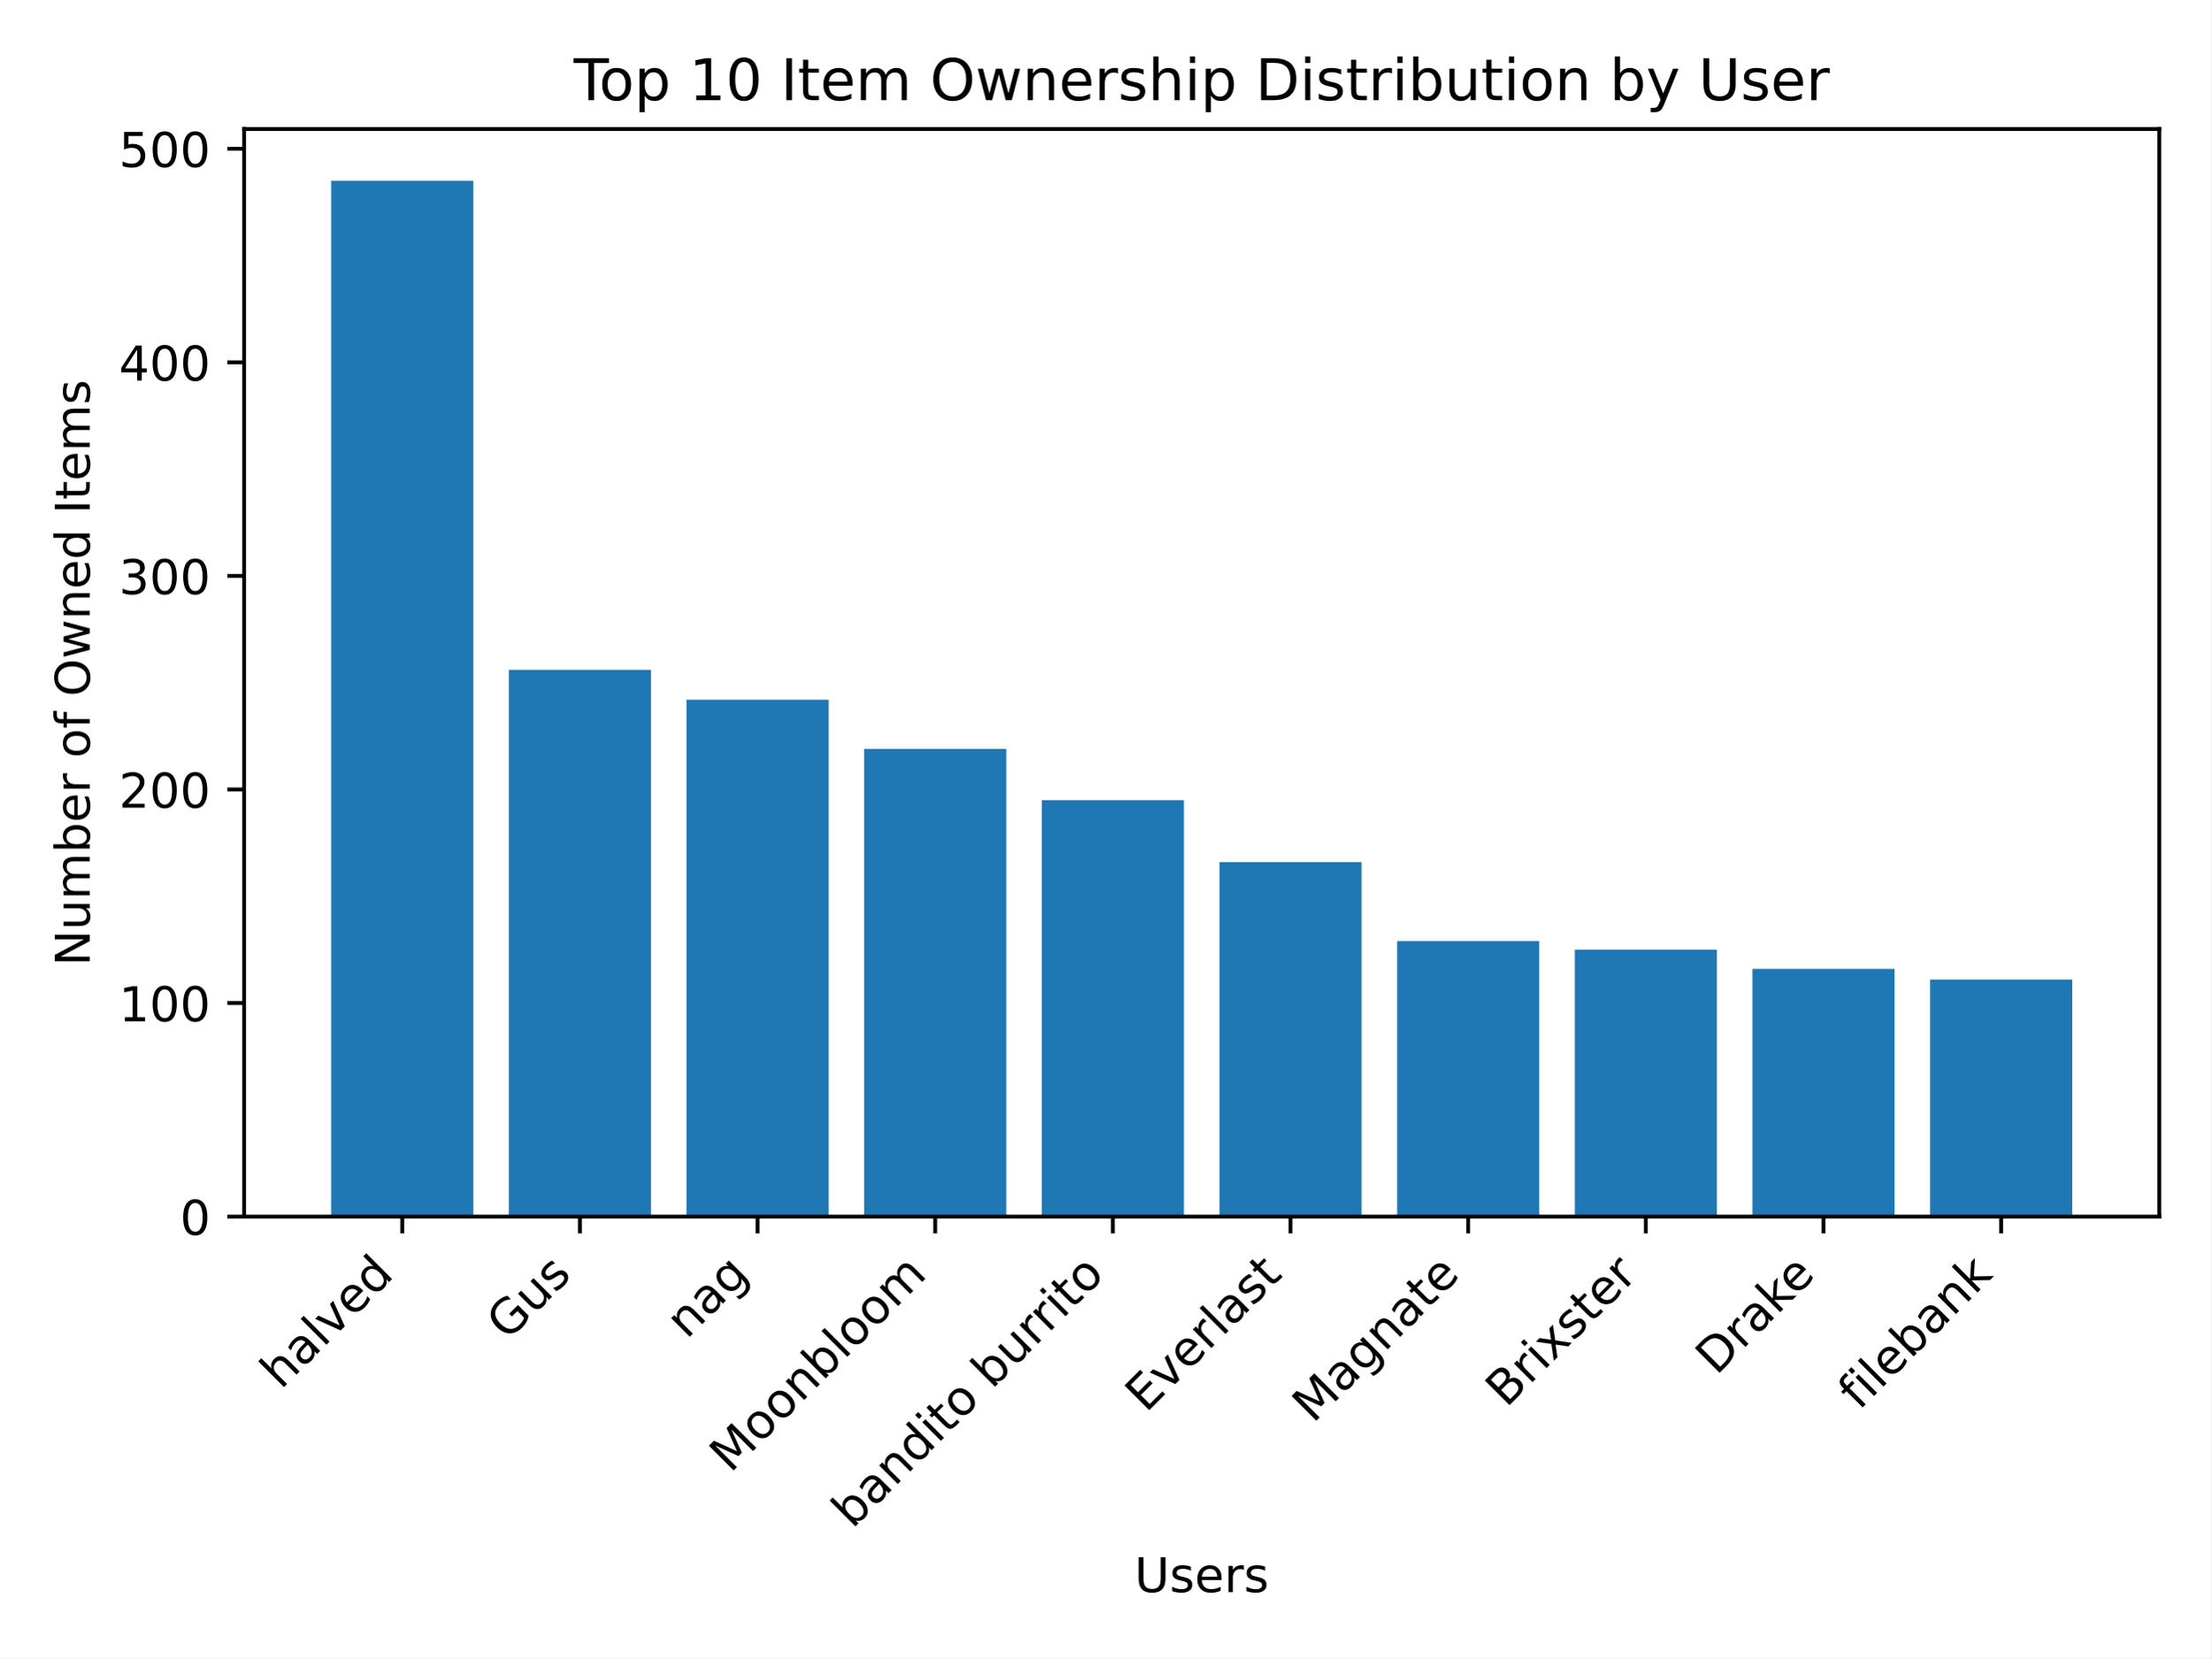
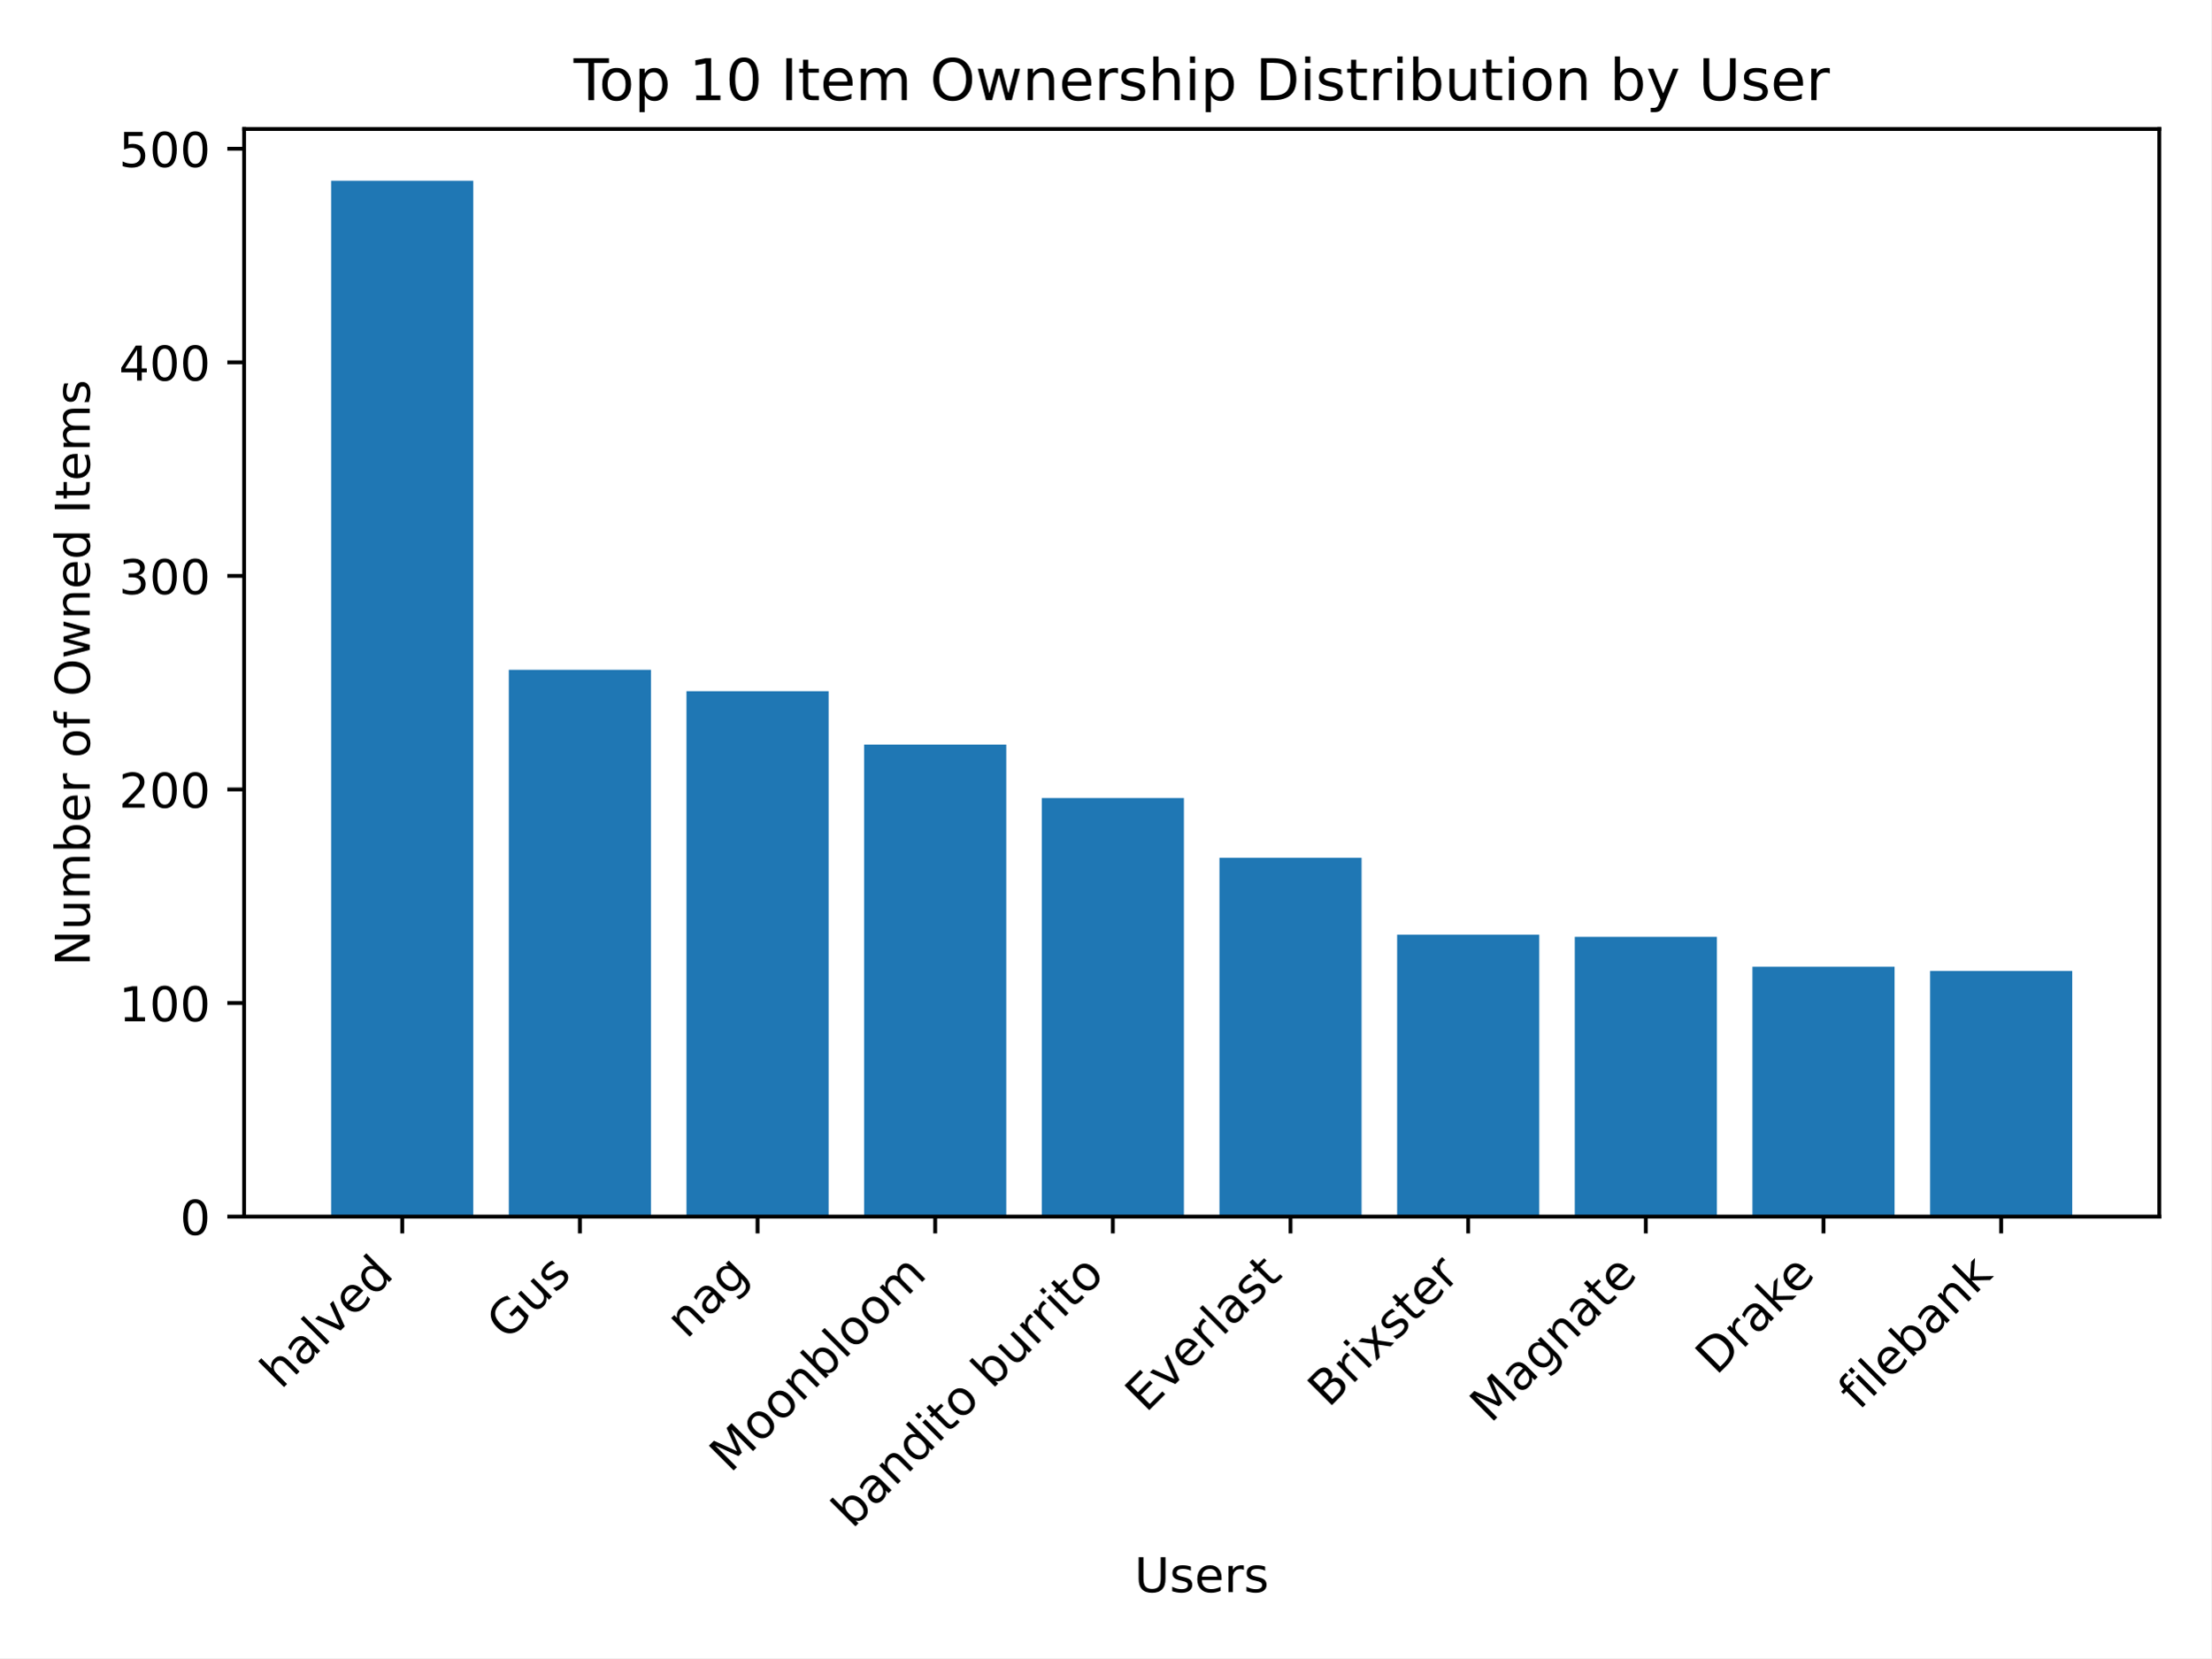
<svg xmlns="http://www.w3.org/2000/svg" xmlns:xlink="http://www.w3.org/1999/xlink" width="460.8pt" height="345.6pt" viewBox="0 0 460.8 345.6" version="1.1">
  <defs>
    <style type="text/css">*{stroke-linejoin: round; stroke-linecap: butt}</style>
  </defs>
  <g id="figure_1">
    <g id="patch_1">
      <path d="M 0 345.6  L 460.8 345.6  L 460.8 0  L 0 0  z " style="fill: #ffffff" />
    </g>
    <g id="axes_1">
      <g id="patch_2">
        <path d="M 50.87 253.581  L 450 253.581  L 450 26.88  L 50.87 26.88  z " style="fill: #ffffff" />
      </g>
      <g id="patch_3">
-         <path d="M 69.012 253.581  L 98.632 253.581  L 98.632 37.675  L 69.012 37.675  z " clip-path="url(#pc8a0c9d42e)" style="fill: #1f77b4" />
+         <path d="M 69.012 253.581  L 98.632 253.581  L 98.632 37.675  L 69.012 37.675  z " clip-path="url(#p085ed5a504)" style="fill: #1f77b4" />
      </g>
      <g id="patch_4">
-         <path d="M 106.037 253.581  L 135.657 253.581  L 135.657 139.618  L 106.037 139.618  z " clip-path="url(#pc8a0c9d42e)" style="fill: #1f77b4" />
+         <path d="M 106.037 253.581  L 135.657 253.581  L 135.657 139.618  L 106.037 139.618  z " clip-path="url(#p085ed5a504)" style="fill: #1f77b4" />
      </g>
      <g id="patch_5">
-         <path d="M 143.062 253.581  L 172.682 253.581  L 172.682 145.85  L 143.062 145.85  z " clip-path="url(#pc8a0c9d42e)" style="fill: #1f77b4" />
+         <path d="M 143.062 253.581  L 172.682 253.581  L 172.682 144.07  L 143.062 144.07  z " clip-path="url(#p085ed5a504)" style="fill: #1f77b4" />
      </g>
      <g id="patch_6">
-         <path d="M 180.087 253.581  L 209.707 253.581  L 209.707 156.089  L 180.087 156.089  z " clip-path="url(#pc8a0c9d42e)" style="fill: #1f77b4" />
+         <path d="M 180.087 253.581  L 209.707 253.581  L 209.707 155.199  L 180.087 155.199  z " clip-path="url(#p085ed5a504)" style="fill: #1f77b4" />
      </g>
      <g id="patch_7">
-         <path d="M 217.112 253.581  L 246.732 253.581  L 246.732 166.773  L 217.112 166.773  z " clip-path="url(#pc8a0c9d42e)" style="fill: #1f77b4" />
+         <path d="M 217.112 253.581  L 246.732 253.581  L 246.732 166.328  L 217.112 166.328  z " clip-path="url(#p085ed5a504)" style="fill: #1f77b4" />
      </g>
      <g id="patch_8">
-         <path d="M 254.138 253.581  L 283.758 253.581  L 283.758 179.683  L 254.138 179.683  z " clip-path="url(#pc8a0c9d42e)" style="fill: #1f77b4" />
+         <path d="M 254.138 253.581  L 283.758 253.581  L 283.758 178.793  L 254.138 178.793  z " clip-path="url(#p085ed5a504)" style="fill: #1f77b4" />
      </g>
      <g id="patch_9">
-         <path d="M 291.163 253.581  L 320.783 253.581  L 320.783 196.154  L 291.163 196.154  z " clip-path="url(#pc8a0c9d42e)" style="fill: #1f77b4" />
+         <path d="M 291.163 253.581  L 320.783 253.581  L 320.783 194.819  L 291.163 194.819  z " clip-path="url(#p085ed5a504)" style="fill: #1f77b4" />
      </g>
      <g id="patch_10">
-         <path d="M 328.188 253.581  L 357.808 253.581  L 357.808 197.935  L 328.188 197.935  z " clip-path="url(#pc8a0c9d42e)" style="fill: #1f77b4" />
+         <path d="M 328.188 253.581  L 357.808 253.581  L 357.808 195.264  L 328.188 195.264  z " clip-path="url(#p085ed5a504)" style="fill: #1f77b4" />
      </g>
      <g id="patch_11">
-         <path d="M 365.213 253.581  L 394.833 253.581  L 394.833 201.941  L 365.213 201.941  z " clip-path="url(#pc8a0c9d42e)" style="fill: #1f77b4" />
+         <path d="M 365.213 253.581  L 394.833 253.581  L 394.833 201.496  L 365.213 201.496  z " clip-path="url(#p085ed5a504)" style="fill: #1f77b4" />
      </g>
      <g id="patch_12">
-         <path d="M 402.238 253.581  L 431.858 253.581  L 431.858 204.167  L 402.238 204.167  z " clip-path="url(#pc8a0c9d42e)" style="fill: #1f77b4" />
+         <path d="M 402.238 253.581  L 431.858 253.581  L 431.858 202.387  L 402.238 202.387  z " clip-path="url(#p085ed5a504)" style="fill: #1f77b4" />
      </g>
      <g id="matplotlib.axis_1">
        <g id="xtick_1">
          <g id="line2d_1">
            <defs>
-               <path id="mca11560594" d="M 0 0  L 0 3.5  " style="stroke: #000000; stroke-width: 0.8" />
+               <path id="m7b3c5ccbdd" d="M 0 0  L 0 3.5  " style="stroke: #000000; stroke-width: 0.8" />
            </defs>
            <g>
-               <use xlink:href="#mca11560594" x="83.822" y="253.581" style="stroke: #000000; stroke-width: 0.8" />
+               <use xlink:href="#m7b3c5ccbdd" x="83.822" y="253.581" style="stroke: #000000; stroke-width: 0.8" />
            </g>
          </g>
          <g id="text_1">
            <g transform="translate(58.54764 289.7576) rotate(-45) scale(0.1 -0.1)">
              <defs>
                <path id="DejaVuSans-68" d="M 3513 2113  L 3513 0  L 2938 0  L 2938 2094  Q 2938 2591 2744 2837  Q 2550 3084 2163 3084  Q 1697 3084 1428 2787  Q 1159 2491 1159 1978  L 1159 0  L 581 0  L 581 4863  L 1159 4863  L 1159 2956  Q 1366 3272 1645 3428  Q 1925 3584 2291 3584  Q 2894 3584 3203 3211  Q 3513 2838 3513 2113  z " transform="scale(0.015625)" />
                <path id="DejaVuSans-61" d="M 2194 1759  Q 1497 1759 1228 1600  Q 959 1441 959 1056  Q 959 750 1161 570  Q 1363 391 1709 391  Q 2188 391 2477 730  Q 2766 1069 2766 1631  L 2766 1759  L 2194 1759  z M 3341 1997  L 3341 0  L 2766 0  L 2766 531  Q 2569 213 2275 61  Q 1981 -91 1556 -91  Q 1019 -91 701 211  Q 384 513 384 1019  Q 384 1609 779 1909  Q 1175 2209 1959 2209  L 2766 2209  L 2766 2266  Q 2766 2663 2505 2880  Q 2244 3097 1772 3097  Q 1472 3097 1187 3025  Q 903 2953 641 2809  L 641 3341  Q 956 3463 1253 3523  Q 1550 3584 1831 3584  Q 2591 3584 2966 3190  Q 3341 2797 3341 1997  z " transform="scale(0.015625)" />
                <path id="DejaVuSans-6c" d="M 603 4863  L 1178 4863  L 1178 0  L 603 0  L 603 4863  z " transform="scale(0.015625)" />
                <path id="DejaVuSans-76" d="M 191 3500  L 800 3500  L 1894 563  L 2988 3500  L 3597 3500  L 2284 0  L 1503 0  L 191 3500  z " transform="scale(0.015625)" />
                <path id="DejaVuSans-65" d="M 3597 1894  L 3597 1613  L 953 1613  Q 991 1019 1311 708  Q 1631 397 2203 397  Q 2534 397 2845 478  Q 3156 559 3463 722  L 3463 178  Q 3153 47 2828 -22  Q 2503 -91 2169 -91  Q 1331 -91 842 396  Q 353 884 353 1716  Q 353 2575 817 3079  Q 1281 3584 2069 3584  Q 2775 3584 3186 3129  Q 3597 2675 3597 1894  z M 3022 2063  Q 3016 2534 2758 2815  Q 2500 3097 2075 3097  Q 1594 3097 1305 2825  Q 1016 2553 972 2059  L 3022 2063  z " transform="scale(0.015625)" />
                <path id="DejaVuSans-64" d="M 2906 2969  L 2906 4863  L 3481 4863  L 3481 0  L 2906 0  L 2906 525  Q 2725 213 2448 61  Q 2172 -91 1784 -91  Q 1150 -91 751 415  Q 353 922 353 1747  Q 353 2572 751 3078  Q 1150 3584 1784 3584  Q 2172 3584 2448 3432  Q 2725 3281 2906 2969  z M 947 1747  Q 947 1113 1208 752  Q 1469 391 1925 391  Q 2381 391 2643 752  Q 2906 1113 2906 1747  Q 2906 2381 2643 2742  Q 2381 3103 1925 3103  Q 1469 3103 1208 2742  Q 947 2381 947 1747  z " transform="scale(0.015625)" />
              </defs>
              <use xlink:href="#DejaVuSans-68" />
              <use xlink:href="#DejaVuSans-61" x="63.379" />
              <use xlink:href="#DejaVuSans-6c" x="124.658" />
              <use xlink:href="#DejaVuSans-76" x="152.441" />
              <use xlink:href="#DejaVuSans-65" x="211.621" />
              <use xlink:href="#DejaVuSans-64" x="273.145" />
            </g>
          </g>
        </g>
        <g id="xtick_2">
          <g id="line2d_2">
            <g>
-               <use xlink:href="#mca11560594" x="120.847" y="253.581" style="stroke: #000000; stroke-width: 0.8" />
+               <use xlink:href="#m7b3c5ccbdd" x="120.847" y="253.581" style="stroke: #000000; stroke-width: 0.8" />
            </g>
          </g>
          <g id="text_2">
            <g transform="translate(105.7329 279.5973) rotate(-45) scale(0.1 -0.1)">
              <defs>
                <path id="DejaVuSans-47" d="M 3809 666  L 3809 1919  L 2778 1919  L 2778 2438  L 4434 2438  L 4434 434  Q 4069 175 3628 42  Q 3188 -91 2688 -91  Q 1594 -91 976 548  Q 359 1188 359 2328  Q 359 3472 976 4111  Q 1594 4750 2688 4750  Q 3144 4750 3555 4637  Q 3966 4525 4313 4306  L 4313 3634  Q 3963 3931 3569 4081  Q 3175 4231 2741 4231  Q 1884 4231 1454 3753  Q 1025 3275 1025 2328  Q 1025 1384 1454 906  Q 1884 428 2741 428  Q 3075 428 3337 486  Q 3600 544 3809 666  z " transform="scale(0.015625)" />
                <path id="DejaVuSans-75" d="M 544 1381  L 544 3500  L 1119 3500  L 1119 1403  Q 1119 906 1312 657  Q 1506 409 1894 409  Q 2359 409 2629 706  Q 2900 1003 2900 1516  L 2900 3500  L 3475 3500  L 3475 0  L 2900 0  L 2900 538  Q 2691 219 2414 64  Q 2138 -91 1772 -91  Q 1169 -91 856 284  Q 544 659 544 1381  z M 1991 3584  L 1991 3584  z " transform="scale(0.015625)" />
                <path id="DejaVuSans-73" d="M 2834 3397  L 2834 2853  Q 2591 2978 2328 3040  Q 2066 3103 1784 3103  Q 1356 3103 1142 2972  Q 928 2841 928 2578  Q 928 2378 1081 2264  Q 1234 2150 1697 2047  L 1894 2003  Q 2506 1872 2764 1633  Q 3022 1394 3022 966  Q 3022 478 2636 193  Q 2250 -91 1575 -91  Q 1294 -91 989 -36  Q 684 19 347 128  L 347 722  Q 666 556 975 473  Q 1284 391 1588 391  Q 1994 391 2212 530  Q 2431 669 2431 922  Q 2431 1156 2273 1281  Q 2116 1406 1581 1522  L 1381 1569  Q 847 1681 609 1914  Q 372 2147 372 2553  Q 372 3047 722 3315  Q 1072 3584 1716 3584  Q 2034 3584 2315 3537  Q 2597 3491 2834 3397  z " transform="scale(0.015625)" />
              </defs>
              <use xlink:href="#DejaVuSans-47" />
              <use xlink:href="#DejaVuSans-75" x="77.49" />
              <use xlink:href="#DejaVuSans-73" x="140.869" />
            </g>
          </g>
        </g>
        <g id="xtick_3">
          <g id="line2d_3">
            <g>
-               <use xlink:href="#mca11560594" x="157.872" y="253.581" style="stroke: #000000; stroke-width: 0.8" />
+               <use xlink:href="#m7b3c5ccbdd" x="157.872" y="253.581" style="stroke: #000000; stroke-width: 0.8" />
            </g>
          </g>
          <g id="text_3">
            <g transform="translate(143.0983 279.257) rotate(-45) scale(0.1 -0.1)">
              <defs>
                <path id="DejaVuSans-6e" d="M 3513 2113  L 3513 0  L 2938 0  L 2938 2094  Q 2938 2591 2744 2837  Q 2550 3084 2163 3084  Q 1697 3084 1428 2787  Q 1159 2491 1159 1978  L 1159 0  L 581 0  L 581 3500  L 1159 3500  L 1159 2956  Q 1366 3272 1645 3428  Q 1925 3584 2291 3584  Q 2894 3584 3203 3211  Q 3513 2838 3513 2113  z " transform="scale(0.015625)" />
                <path id="DejaVuSans-67" d="M 2906 1791  Q 2906 2416 2648 2759  Q 2391 3103 1925 3103  Q 1463 3103 1205 2759  Q 947 2416 947 1791  Q 947 1169 1205 825  Q 1463 481 1925 481  Q 2391 481 2648 825  Q 2906 1169 2906 1791  z M 3481 434  Q 3481 -459 3084 -895  Q 2688 -1331 1869 -1331  Q 1566 -1331 1297 -1286  Q 1028 -1241 775 -1147  L 775 -588  Q 1028 -725 1275 -790  Q 1522 -856 1778 -856  Q 2344 -856 2625 -561  Q 2906 -266 2906 331  L 2906 616  Q 2728 306 2450 153  Q 2172 0 1784 0  Q 1141 0 747 490  Q 353 981 353 1791  Q 353 2603 747 3093  Q 1141 3584 1784 3584  Q 2172 3584 2450 3431  Q 2728 3278 2906 2969  L 2906 3500  L 3481 3500  L 3481 434  z " transform="scale(0.015625)" />
              </defs>
              <use xlink:href="#DejaVuSans-6e" />
              <use xlink:href="#DejaVuSans-61" x="63.379" />
              <use xlink:href="#DejaVuSans-67" x="124.658" />
            </g>
          </g>
        </g>
        <g id="xtick_4">
          <g id="line2d_4">
            <g>
-               <use xlink:href="#mca11560594" x="194.897" y="253.581" style="stroke: #000000; stroke-width: 0.8" />
+               <use xlink:href="#m7b3c5ccbdd" x="194.897" y="253.581" style="stroke: #000000; stroke-width: 0.8" />
            </g>
          </g>
          <g id="text_4">
            <g transform="translate(152.197 307.1833) rotate(-45) scale(0.1 -0.1)">
              <defs>
                <path id="DejaVuSans-4d" d="M 628 4666  L 1569 4666  L 2759 1491  L 3956 4666  L 4897 4666  L 4897 0  L 4281 0  L 4281 4097  L 3078 897  L 2444 897  L 1241 4097  L 1241 0  L 628 0  L 628 4666  z " transform="scale(0.015625)" />
                <path id="DejaVuSans-6f" d="M 1959 3097  Q 1497 3097 1228 2736  Q 959 2375 959 1747  Q 959 1119 1226 758  Q 1494 397 1959 397  Q 2419 397 2687 759  Q 2956 1122 2956 1747  Q 2956 2369 2687 2733  Q 2419 3097 1959 3097  z M 1959 3584  Q 2709 3584 3137 3096  Q 3566 2609 3566 1747  Q 3566 888 3137 398  Q 2709 -91 1959 -91  Q 1206 -91 779 398  Q 353 888 353 1747  Q 353 2609 779 3096  Q 1206 3584 1959 3584  z " transform="scale(0.015625)" />
                <path id="DejaVuSans-62" d="M 3116 1747  Q 3116 2381 2855 2742  Q 2594 3103 2138 3103  Q 1681 3103 1420 2742  Q 1159 2381 1159 1747  Q 1159 1113 1420 752  Q 1681 391 2138 391  Q 2594 391 2855 752  Q 3116 1113 3116 1747  z M 1159 2969  Q 1341 3281 1617 3432  Q 1894 3584 2278 3584  Q 2916 3584 3314 3078  Q 3713 2572 3713 1747  Q 3713 922 3314 415  Q 2916 -91 2278 -91  Q 1894 -91 1617 61  Q 1341 213 1159 525  L 1159 0  L 581 0  L 581 4863  L 1159 4863  L 1159 2969  z " transform="scale(0.015625)" />
                <path id="DejaVuSans-6d" d="M 3328 2828  Q 3544 3216 3844 3400  Q 4144 3584 4550 3584  Q 5097 3584 5394 3201  Q 5691 2819 5691 2113  L 5691 0  L 5113 0  L 5113 2094  Q 5113 2597 4934 2840  Q 4756 3084 4391 3084  Q 3944 3084 3684 2787  Q 3425 2491 3425 1978  L 3425 0  L 2847 0  L 2847 2094  Q 2847 2600 2669 2842  Q 2491 3084 2119 3084  Q 1678 3084 1418 2786  Q 1159 2488 1159 1978  L 1159 0  L 581 0  L 581 3500  L 1159 3500  L 1159 2956  Q 1356 3278 1631 3431  Q 1906 3584 2284 3584  Q 2666 3584 2933 3390  Q 3200 3197 3328 2828  z " transform="scale(0.015625)" />
              </defs>
              <use xlink:href="#DejaVuSans-4d" />
              <use xlink:href="#DejaVuSans-6f" x="86.279" />
              <use xlink:href="#DejaVuSans-6f" x="147.461" />
              <use xlink:href="#DejaVuSans-6e" x="208.643" />
              <use xlink:href="#DejaVuSans-62" x="272.021" />
              <use xlink:href="#DejaVuSans-6c" x="335.498" />
              <use xlink:href="#DejaVuSans-6f" x="363.281" />
              <use xlink:href="#DejaVuSans-6f" x="424.463" />
              <use xlink:href="#DejaVuSans-6d" x="485.645" />
            </g>
          </g>
        </g>
        <g id="xtick_5">
          <g id="line2d_5">
            <g>
-               <use xlink:href="#mca11560594" x="231.922" y="253.581" style="stroke: #000000; stroke-width: 0.8" />
+               <use xlink:href="#m7b3c5ccbdd" x="231.922" y="253.581" style="stroke: #000000; stroke-width: 0.8" />
            </g>
          </g>
          <g id="text_5">
            <g transform="translate(177.6255 318.7799) rotate(-45) scale(0.1 -0.1)">
              <defs>
                <path id="DejaVuSans-69" d="M 603 3500  L 1178 3500  L 1178 0  L 603 0  L 603 3500  z M 603 4863  L 1178 4863  L 1178 4134  L 603 4134  L 603 4863  z " transform="scale(0.015625)" />
                <path id="DejaVuSans-74" d="M 1172 4494  L 1172 3500  L 2356 3500  L 2356 3053  L 1172 3053  L 1172 1153  Q 1172 725 1289 603  Q 1406 481 1766 481  L 2356 481  L 2356 0  L 1766 0  Q 1100 0 847 248  Q 594 497 594 1153  L 594 3053  L 172 3053  L 172 3500  L 594 3500  L 594 4494  L 1172 4494  z " transform="scale(0.015625)" />
                <path id="DejaVuSans-20" transform="scale(0.015625)" />
                <path id="DejaVuSans-72" d="M 2631 2963  Q 2534 3019 2420 3045  Q 2306 3072 2169 3072  Q 1681 3072 1420 2755  Q 1159 2438 1159 1844  L 1159 0  L 581 0  L 581 3500  L 1159 3500  L 1159 2956  Q 1341 3275 1631 3429  Q 1922 3584 2338 3584  Q 2397 3584 2469 3576  Q 2541 3569 2628 3553  L 2631 2963  z " transform="scale(0.015625)" />
              </defs>
              <use xlink:href="#DejaVuSans-62" />
              <use xlink:href="#DejaVuSans-61" x="63.477" />
              <use xlink:href="#DejaVuSans-6e" x="124.756" />
              <use xlink:href="#DejaVuSans-64" x="188.135" />
              <use xlink:href="#DejaVuSans-69" x="251.611" />
              <use xlink:href="#DejaVuSans-74" x="279.395" />
              <use xlink:href="#DejaVuSans-6f" x="318.604" />
              <use xlink:href="#DejaVuSans-20" x="379.785" />
              <use xlink:href="#DejaVuSans-62" x="411.572" />
              <use xlink:href="#DejaVuSans-75" x="475.049" />
              <use xlink:href="#DejaVuSans-72" x="538.428" />
              <use xlink:href="#DejaVuSans-72" x="577.791" />
              <use xlink:href="#DejaVuSans-69" x="618.904" />
              <use xlink:href="#DejaVuSans-74" x="646.688" />
              <use xlink:href="#DejaVuSans-6f" x="685.896" />
            </g>
          </g>
        </g>
        <g id="xtick_6">
          <g id="line2d_6">
            <g>
-               <use xlink:href="#mca11560594" x="268.948" y="253.581" style="stroke: #000000; stroke-width: 0.8" />
+               <use xlink:href="#m7b3c5ccbdd" x="268.948" y="253.581" style="stroke: #000000; stroke-width: 0.8" />
            </g>
          </g>
          <g id="text_6">
            <g transform="translate(238.8126 294.6178) rotate(-45) scale(0.1 -0.1)">
              <defs>
                <path id="DejaVuSans-45" d="M 628 4666  L 3578 4666  L 3578 4134  L 1259 4134  L 1259 2753  L 3481 2753  L 3481 2222  L 1259 2222  L 1259 531  L 3634 531  L 3634 0  L 628 0  L 628 4666  z " transform="scale(0.015625)" />
              </defs>
              <use xlink:href="#DejaVuSans-45" />
              <use xlink:href="#DejaVuSans-76" x="63.184" />
              <use xlink:href="#DejaVuSans-65" x="122.363" />
              <use xlink:href="#DejaVuSans-72" x="183.887" />
              <use xlink:href="#DejaVuSans-6c" x="225" />
              <use xlink:href="#DejaVuSans-61" x="252.783" />
              <use xlink:href="#DejaVuSans-73" x="314.062" />
              <use xlink:href="#DejaVuSans-74" x="366.162" />
            </g>
          </g>
        </g>
        <g id="xtick_7">
          <g id="line2d_7">
            <g>
-               <use xlink:href="#mca11560594" x="305.973" y="253.581" style="stroke: #000000; stroke-width: 0.8" />
+               <use xlink:href="#m7b3c5ccbdd" x="305.973" y="253.581" style="stroke: #000000; stroke-width: 0.8" />
            </g>
          </g>
          <g id="text_7">
-             <g transform="translate(273.6412 296.8143) rotate(-45) scale(0.1 -0.1)">
-               <use xlink:href="#DejaVuSans-4d" />
-               <use xlink:href="#DejaVuSans-61" x="86.279" />
-               <use xlink:href="#DejaVuSans-67" x="147.559" />
-               <use xlink:href="#DejaVuSans-6e" x="211.035" />
-               <use xlink:href="#DejaVuSans-61" x="274.414" />
-               <use xlink:href="#DejaVuSans-74" x="335.693" />
-               <use xlink:href="#DejaVuSans-65" x="374.902" />
-             </g>
-           </g>
-         </g>
-         <g id="xtick_8">
-           <g id="line2d_8">
-             <g>
-               <use xlink:href="#mca11560594" x="342.998" y="253.581" style="stroke: #000000; stroke-width: 0.8" />
-             </g>
-           </g>
-           <g id="text_8">
-             <g transform="translate(313.9057 293.5748) rotate(-45) scale(0.1 -0.1)">
+             <g transform="translate(276.8807 293.5748) rotate(-45) scale(0.1 -0.1)">
              <defs>
                <path id="DejaVuSans-42" d="M 1259 2228  L 1259 519  L 2272 519  Q 2781 519 3026 730  Q 3272 941 3272 1375  Q 3272 1813 3026 2020  Q 2781 2228 2272 2228  L 1259 2228  z M 1259 4147  L 1259 2741  L 2194 2741  Q 2656 2741 2882 2914  Q 3109 3088 3109 3444  Q 3109 3797 2882 3972  Q 2656 4147 2194 4147  L 1259 4147  z M 628 4666  L 2241 4666  Q 2963 4666 3353 4366  Q 3744 4066 3744 3513  Q 3744 3084 3544 2831  Q 3344 2578 2956 2516  Q 3422 2416 3680 2098  Q 3938 1781 3938 1306  Q 3938 681 3513 340  Q 3088 0 2303 0  L 628 0  L 628 4666  z " transform="scale(0.015625)" />
                <path id="DejaVuSans-78" d="M 3513 3500  L 2247 1797  L 3578 0  L 2900 0  L 1881 1375  L 863 0  L 184 0  L 1544 1831  L 300 3500  L 978 3500  L 1906 2253  L 2834 3500  L 3513 3500  z " transform="scale(0.015625)" />
              </defs>
              <use xlink:href="#DejaVuSans-42" />
              <use xlink:href="#DejaVuSans-72" x="68.604" />
              <use xlink:href="#DejaVuSans-69" x="109.717" />
              <use xlink:href="#DejaVuSans-78" x="137.5" />
              <use xlink:href="#DejaVuSans-73" x="196.68" />
              <use xlink:href="#DejaVuSans-74" x="248.779" />
              <use xlink:href="#DejaVuSans-65" x="287.988" />
              <use xlink:href="#DejaVuSans-72" x="349.512" />
            </g>
          </g>
        </g>
+         <g id="xtick_8">
+           <g id="line2d_8">
+             <g>
+               <use xlink:href="#m7b3c5ccbdd" x="342.998" y="253.581" style="stroke: #000000; stroke-width: 0.8" />
+             </g>
+           </g>
+           <g id="text_8">
+             <g transform="translate(310.6663 296.8143) rotate(-45) scale(0.1 -0.1)">
+               <use xlink:href="#DejaVuSans-4d" />
+               <use xlink:href="#DejaVuSans-61" x="86.279" />
+               <use xlink:href="#DejaVuSans-67" x="147.559" />
+               <use xlink:href="#DejaVuSans-6e" x="211.035" />
+               <use xlink:href="#DejaVuSans-61" x="274.414" />
+               <use xlink:href="#DejaVuSans-74" x="335.693" />
+               <use xlink:href="#DejaVuSans-65" x="374.902" />
+             </g>
+           </g>
+         </g>
        <g id="xtick_9">
          <g id="line2d_9">
            <g>
-               <use xlink:href="#mca11560594" x="380.023" y="253.581" style="stroke: #000000; stroke-width: 0.8" />
+               <use xlink:href="#m7b3c5ccbdd" x="380.023" y="253.581" style="stroke: #000000; stroke-width: 0.8" />
            </g>
          </g>
          <g id="text_9">
            <g transform="translate(357.6781 286.8275) rotate(-45) scale(0.1 -0.1)">
              <defs>
                <path id="DejaVuSans-44" d="M 1259 4147  L 1259 519  L 2022 519  Q 2988 519 3436 956  Q 3884 1394 3884 2338  Q 3884 3275 3436 3711  Q 2988 4147 2022 4147  L 1259 4147  z M 628 4666  L 1925 4666  Q 3281 4666 3915 4102  Q 4550 3538 4550 2338  Q 4550 1131 3912 565  Q 3275 0 1925 0  L 628 0  L 628 4666  z " transform="scale(0.015625)" />
                <path id="DejaVuSans-6b" d="M 581 4863  L 1159 4863  L 1159 1991  L 2875 3500  L 3609 3500  L 1753 1863  L 3688 0  L 2938 0  L 1159 1709  L 1159 0  L 581 0  L 581 4863  z " transform="scale(0.015625)" />
              </defs>
              <use xlink:href="#DejaVuSans-44" />
              <use xlink:href="#DejaVuSans-72" x="77.002" />
              <use xlink:href="#DejaVuSans-61" x="118.115" />
              <use xlink:href="#DejaVuSans-6b" x="179.395" />
              <use xlink:href="#DejaVuSans-65" x="233.68" />
            </g>
          </g>
        </g>
        <g id="xtick_10">
          <g id="line2d_10">
            <g>
-               <use xlink:href="#mca11560594" x="417.048" y="253.581" style="stroke: #000000; stroke-width: 0.8" />
+               <use xlink:href="#m7b3c5ccbdd" x="417.048" y="253.581" style="stroke: #000000; stroke-width: 0.8" />
            </g>
          </g>
          <g id="text_10">
            <g transform="translate(387.41 294.1206) rotate(-45) scale(0.1 -0.1)">
              <defs>
                <path id="DejaVuSans-66" d="M 2375 4863  L 2375 4384  L 1825 4384  Q 1516 4384 1395 4259  Q 1275 4134 1275 3809  L 1275 3500  L 2222 3500  L 2222 3053  L 1275 3053  L 1275 0  L 697 0  L 697 3053  L 147 3053  L 147 3500  L 697 3500  L 697 3744  Q 697 4328 969 4595  Q 1241 4863 1831 4863  L 2375 4863  z " transform="scale(0.015625)" />
              </defs>
              <use xlink:href="#DejaVuSans-66" />
              <use xlink:href="#DejaVuSans-69" x="35.205" />
              <use xlink:href="#DejaVuSans-6c" x="62.988" />
              <use xlink:href="#DejaVuSans-65" x="90.771" />
              <use xlink:href="#DejaVuSans-62" x="152.295" />
              <use xlink:href="#DejaVuSans-61" x="215.771" />
              <use xlink:href="#DejaVuSans-6e" x="277.051" />
              <use xlink:href="#DejaVuSans-6b" x="340.43" />
            </g>
          </g>
        </g>
        <g id="text_11">
          <g transform="translate(236.4342 331.8489) scale(0.1 -0.1)">
            <defs>
              <path id="DejaVuSans-55" d="M 556 4666  L 1191 4666  L 1191 1831  Q 1191 1081 1462 751  Q 1734 422 2344 422  Q 2950 422 3222 751  Q 3494 1081 3494 1831  L 3494 4666  L 4128 4666  L 4128 1753  Q 4128 841 3676 375  Q 3225 -91 2344 -91  Q 1459 -91 1007 375  Q 556 841 556 1753  L 556 4666  z " transform="scale(0.015625)" />
            </defs>
            <use xlink:href="#DejaVuSans-55" />
            <use xlink:href="#DejaVuSans-73" x="73.193" />
            <use xlink:href="#DejaVuSans-65" x="125.293" />
            <use xlink:href="#DejaVuSans-72" x="186.816" />
            <use xlink:href="#DejaVuSans-73" x="227.93" />
          </g>
        </g>
      </g>
      <g id="matplotlib.axis_2">
        <g id="ytick_1">
          <g id="line2d_11">
            <defs>
-               <path id="m3e5035b83b" d="M 0 0  L -3.5 0  " style="stroke: #000000; stroke-width: 0.8" />
+               <path id="m3634eb8107" d="M 0 0  L -3.5 0  " style="stroke: #000000; stroke-width: 0.8" />
            </defs>
            <g>
-               <use xlink:href="#m3e5035b83b" x="50.87" y="253.581" style="stroke: #000000; stroke-width: 0.8" />
+               <use xlink:href="#m3634eb8107" x="50.87" y="253.581" style="stroke: #000000; stroke-width: 0.8" />
            </g>
          </g>
          <g id="text_12">
            <g transform="translate(37.5075 257.3798) scale(0.1 -0.1)">
              <defs>
                <path id="DejaVuSans-30" d="M 2034 4250  Q 1547 4250 1301 3770  Q 1056 3291 1056 2328  Q 1056 1369 1301 889  Q 1547 409 2034 409  Q 2525 409 2770 889  Q 3016 1369 3016 2328  Q 3016 3291 2770 3770  Q 2525 4250 2034 4250  z M 2034 4750  Q 2819 4750 3233 4129  Q 3647 3509 3647 2328  Q 3647 1150 3233 529  Q 2819 -91 2034 -91  Q 1250 -91 836 529  Q 422 1150 422 2328  Q 422 3509 836 4129  Q 1250 4750 2034 4750  z " transform="scale(0.015625)" />
              </defs>
              <use xlink:href="#DejaVuSans-30" />
            </g>
          </g>
        </g>
        <g id="ytick_2">
          <g id="line2d_12">
            <g>
-               <use xlink:href="#m3e5035b83b" x="50.87" y="209.064" style="stroke: #000000; stroke-width: 0.8" />
+               <use xlink:href="#m3634eb8107" x="50.87" y="209.064" style="stroke: #000000; stroke-width: 0.8" />
            </g>
          </g>
          <g id="text_13">
            <g transform="translate(24.7825 212.8632) scale(0.1 -0.1)">
              <defs>
                <path id="DejaVuSans-31" d="M 794 531  L 1825 531  L 1825 4091  L 703 3866  L 703 4441  L 1819 4666  L 2450 4666  L 2450 531  L 3481 531  L 3481 0  L 794 0  L 794 531  z " transform="scale(0.015625)" />
              </defs>
              <use xlink:href="#DejaVuSans-31" />
              <use xlink:href="#DejaVuSans-30" x="63.623" />
              <use xlink:href="#DejaVuSans-30" x="127.246" />
            </g>
          </g>
        </g>
        <g id="ytick_3">
          <g id="line2d_13">
            <g>
-               <use xlink:href="#m3e5035b83b" x="50.87" y="164.547" style="stroke: #000000; stroke-width: 0.8" />
+               <use xlink:href="#m3634eb8107" x="50.87" y="164.547" style="stroke: #000000; stroke-width: 0.8" />
            </g>
          </g>
          <g id="text_14">
            <g transform="translate(24.7825 168.3467) scale(0.1 -0.1)">
              <defs>
                <path id="DejaVuSans-32" d="M 1228 531  L 3431 531  L 3431 0  L 469 0  L 469 531  Q 828 903 1448 1529  Q 2069 2156 2228 2338  Q 2531 2678 2651 2914  Q 2772 3150 2772 3378  Q 2772 3750 2511 3984  Q 2250 4219 1831 4219  Q 1534 4219 1204 4116  Q 875 4013 500 3803  L 500 4441  Q 881 4594 1212 4672  Q 1544 4750 1819 4750  Q 2544 4750 2975 4387  Q 3406 4025 3406 3419  Q 3406 3131 3298 2873  Q 3191 2616 2906 2266  Q 2828 2175 2409 1742  Q 1991 1309 1228 531  z " transform="scale(0.015625)" />
              </defs>
              <use xlink:href="#DejaVuSans-32" />
              <use xlink:href="#DejaVuSans-30" x="63.623" />
              <use xlink:href="#DejaVuSans-30" x="127.246" />
            </g>
          </g>
        </g>
        <g id="ytick_4">
          <g id="line2d_14">
            <g>
-               <use xlink:href="#m3e5035b83b" x="50.87" y="120.031" style="stroke: #000000; stroke-width: 0.8" />
+               <use xlink:href="#m3634eb8107" x="50.87" y="120.031" style="stroke: #000000; stroke-width: 0.8" />
            </g>
          </g>
          <g id="text_15">
            <g transform="translate(24.7825 123.8301) scale(0.1 -0.1)">
              <defs>
                <path id="DejaVuSans-33" d="M 2597 2516  Q 3050 2419 3304 2112  Q 3559 1806 3559 1356  Q 3559 666 3084 287  Q 2609 -91 1734 -91  Q 1441 -91 1130 -33  Q 819 25 488 141  L 488 750  Q 750 597 1062 519  Q 1375 441 1716 441  Q 2309 441 2620 675  Q 2931 909 2931 1356  Q 2931 1769 2642 2001  Q 2353 2234 1838 2234  L 1294 2234  L 1294 2753  L 1863 2753  Q 2328 2753 2575 2939  Q 2822 3125 2822 3475  Q 2822 3834 2567 4026  Q 2313 4219 1838 4219  Q 1578 4219 1281 4162  Q 984 4106 628 3988  L 628 4550  Q 988 4650 1302 4700  Q 1616 4750 1894 4750  Q 2613 4750 3031 4423  Q 3450 4097 3450 3541  Q 3450 3153 3228 2886  Q 3006 2619 2597 2516  z " transform="scale(0.015625)" />
              </defs>
              <use xlink:href="#DejaVuSans-33" />
              <use xlink:href="#DejaVuSans-30" x="63.623" />
              <use xlink:href="#DejaVuSans-30" x="127.246" />
            </g>
          </g>
        </g>
        <g id="ytick_5">
          <g id="line2d_15">
            <g>
-               <use xlink:href="#m3e5035b83b" x="50.87" y="75.514" style="stroke: #000000; stroke-width: 0.8" />
+               <use xlink:href="#m3634eb8107" x="50.87" y="75.514" style="stroke: #000000; stroke-width: 0.8" />
            </g>
          </g>
          <g id="text_16">
            <g transform="translate(24.7825 79.31356) scale(0.1 -0.1)">
              <defs>
                <path id="DejaVuSans-34" d="M 2419 4116  L 825 1625  L 2419 1625  L 2419 4116  z M 2253 4666  L 3047 4666  L 3047 1625  L 3713 1625  L 3713 1100  L 3047 1100  L 3047 0  L 2419 0  L 2419 1100  L 313 1100  L 313 1709  L 2253 4666  z " transform="scale(0.015625)" />
              </defs>
              <use xlink:href="#DejaVuSans-34" />
              <use xlink:href="#DejaVuSans-30" x="63.623" />
              <use xlink:href="#DejaVuSans-30" x="127.246" />
            </g>
          </g>
        </g>
        <g id="ytick_6">
          <g id="line2d_16">
            <g>
-               <use xlink:href="#m3e5035b83b" x="50.87" y="30.998" style="stroke: #000000; stroke-width: 0.8" />
+               <use xlink:href="#m3634eb8107" x="50.87" y="30.998" style="stroke: #000000; stroke-width: 0.8" />
            </g>
          </g>
          <g id="text_17">
            <g transform="translate(24.7825 34.797) scale(0.1 -0.1)">
              <defs>
                <path id="DejaVuSans-35" d="M 691 4666  L 3169 4666  L 3169 4134  L 1269 4134  L 1269 2991  Q 1406 3038 1543 3061  Q 1681 3084 1819 3084  Q 2600 3084 3056 2656  Q 3513 2228 3513 1497  Q 3513 744 3044 326  Q 2575 -91 1722 -91  Q 1428 -91 1123 -41  Q 819 9 494 109  L 494 744  Q 775 591 1075 516  Q 1375 441 1709 441  Q 2250 441 2565 725  Q 2881 1009 2881 1497  Q 2881 1984 2565 2268  Q 2250 2553 1709 2553  Q 1456 2553 1204 2497  Q 953 2441 691 2322  L 691 4666  z " transform="scale(0.015625)" />
              </defs>
              <use xlink:href="#DejaVuSans-35" />
              <use xlink:href="#DejaVuSans-30" x="63.623" />
              <use xlink:href="#DejaVuSans-30" x="127.246" />
            </g>
          </g>
        </g>
        <g id="text_18">
          <g transform="translate(18.70281 201.3342) rotate(-90) scale(0.1 -0.1)">
            <defs>
              <path id="DejaVuSans-4e" d="M 628 4666  L 1478 4666  L 3547 763  L 3547 4666  L 4159 4666  L 4159 0  L 3309 0  L 1241 3903  L 1241 0  L 628 0  L 628 4666  z " transform="scale(0.015625)" />
              <path id="DejaVuSans-4f" d="M 2522 4238  Q 1834 4238 1429 3725  Q 1025 3213 1025 2328  Q 1025 1447 1429 934  Q 1834 422 2522 422  Q 3209 422 3611 934  Q 4013 1447 4013 2328  Q 4013 3213 3611 3725  Q 3209 4238 2522 4238  z M 2522 4750  Q 3503 4750 4090 4092  Q 4678 3434 4678 2328  Q 4678 1225 4090 567  Q 3503 -91 2522 -91  Q 1538 -91 948 565  Q 359 1222 359 2328  Q 359 3434 948 4092  Q 1538 4750 2522 4750  z " transform="scale(0.015625)" />
              <path id="DejaVuSans-77" d="M 269 3500  L 844 3500  L 1563 769  L 2278 3500  L 2956 3500  L 3675 769  L 4391 3500  L 4966 3500  L 4050 0  L 3372 0  L 2619 2869  L 1863 0  L 1184 0  L 269 3500  z " transform="scale(0.015625)" />
              <path id="DejaVuSans-49" d="M 628 4666  L 1259 4666  L 1259 0  L 628 0  L 628 4666  z " transform="scale(0.015625)" />
            </defs>
            <use xlink:href="#DejaVuSans-4e" />
            <use xlink:href="#DejaVuSans-75" x="74.805" />
            <use xlink:href="#DejaVuSans-6d" x="138.184" />
            <use xlink:href="#DejaVuSans-62" x="235.596" />
            <use xlink:href="#DejaVuSans-65" x="299.072" />
            <use xlink:href="#DejaVuSans-72" x="360.596" />
            <use xlink:href="#DejaVuSans-20" x="401.709" />
            <use xlink:href="#DejaVuSans-6f" x="433.496" />
            <use xlink:href="#DejaVuSans-66" x="494.678" />
            <use xlink:href="#DejaVuSans-20" x="529.883" />
            <use xlink:href="#DejaVuSans-4f" x="561.67" />
            <use xlink:href="#DejaVuSans-77" x="640.381" />
            <use xlink:href="#DejaVuSans-6e" x="722.168" />
            <use xlink:href="#DejaVuSans-65" x="785.547" />
            <use xlink:href="#DejaVuSans-64" x="847.07" />
            <use xlink:href="#DejaVuSans-20" x="910.547" />
            <use xlink:href="#DejaVuSans-49" x="942.334" />
            <use xlink:href="#DejaVuSans-74" x="971.826" />
            <use xlink:href="#DejaVuSans-65" x="1011.035" />
            <use xlink:href="#DejaVuSans-6d" x="1072.559" />
            <use xlink:href="#DejaVuSans-73" x="1169.971" />
          </g>
        </g>
      </g>
      <g id="patch_13">
        <path d="M 50.87 253.581  L 50.87 26.88  " style="fill: none; stroke: #000000; stroke-width: 0.8; stroke-linejoin: miter; stroke-linecap: square" />
      </g>
      <g id="patch_14">
        <path d="M 450 253.581  L 450 26.88  " style="fill: none; stroke: #000000; stroke-width: 0.8; stroke-linejoin: miter; stroke-linecap: square" />
      </g>
      <g id="patch_15">
        <path d="M 50.87 253.581  L 450 253.581  " style="fill: none; stroke: #000000; stroke-width: 0.8; stroke-linejoin: miter; stroke-linecap: square" />
      </g>
      <g id="patch_16">
        <path d="M 50.87 26.88  L 450 26.88  " style="fill: none; stroke: #000000; stroke-width: 0.8; stroke-linejoin: miter; stroke-linecap: square" />
      </g>
      <g id="text_19">
        <g transform="translate(119.5422 20.88) scale(0.12 -0.12)">
          <defs>
            <path id="DejaVuSans-54" d="M -19 4666  L 3928 4666  L 3928 4134  L 2272 4134  L 2272 0  L 1638 0  L 1638 4134  L -19 4134  L -19 4666  z " transform="scale(0.015625)" />
            <path id="DejaVuSans-70" d="M 1159 525  L 1159 -1331  L 581 -1331  L 581 3500  L 1159 3500  L 1159 2969  Q 1341 3281 1617 3432  Q 1894 3584 2278 3584  Q 2916 3584 3314 3078  Q 3713 2572 3713 1747  Q 3713 922 3314 415  Q 2916 -91 2278 -91  Q 1894 -91 1617 61  Q 1341 213 1159 525  z M 3116 1747  Q 3116 2381 2855 2742  Q 2594 3103 2138 3103  Q 1681 3103 1420 2742  Q 1159 2381 1159 1747  Q 1159 1113 1420 752  Q 1681 391 2138 391  Q 2594 391 2855 752  Q 3116 1113 3116 1747  z " transform="scale(0.015625)" />
            <path id="DejaVuSans-79" d="M 2059 -325  Q 1816 -950 1584 -1140  Q 1353 -1331 966 -1331  L 506 -1331  L 506 -850  L 844 -850  Q 1081 -850 1212 -737  Q 1344 -625 1503 -206  L 1606 56  L 191 3500  L 800 3500  L 1894 763  L 2988 3500  L 3597 3500  L 2059 -325  z " transform="scale(0.015625)" />
          </defs>
          <use xlink:href="#DejaVuSans-54" />
          <use xlink:href="#DejaVuSans-6f" x="44.084" />
          <use xlink:href="#DejaVuSans-70" x="105.266" />
          <use xlink:href="#DejaVuSans-20" x="168.742" />
          <use xlink:href="#DejaVuSans-31" x="200.529" />
          <use xlink:href="#DejaVuSans-30" x="264.152" />
          <use xlink:href="#DejaVuSans-20" x="327.775" />
          <use xlink:href="#DejaVuSans-49" x="359.562" />
          <use xlink:href="#DejaVuSans-74" x="389.055" />
          <use xlink:href="#DejaVuSans-65" x="428.264" />
          <use xlink:href="#DejaVuSans-6d" x="489.787" />
          <use xlink:href="#DejaVuSans-20" x="587.199" />
          <use xlink:href="#DejaVuSans-4f" x="618.986" />
          <use xlink:href="#DejaVuSans-77" x="697.697" />
          <use xlink:href="#DejaVuSans-6e" x="779.484" />
          <use xlink:href="#DejaVuSans-65" x="842.863" />
          <use xlink:href="#DejaVuSans-72" x="904.387" />
          <use xlink:href="#DejaVuSans-73" x="945.5" />
          <use xlink:href="#DejaVuSans-68" x="997.6" />
          <use xlink:href="#DejaVuSans-69" x="1060.979" />
          <use xlink:href="#DejaVuSans-70" x="1088.762" />
          <use xlink:href="#DejaVuSans-20" x="1152.238" />
          <use xlink:href="#DejaVuSans-44" x="1184.025" />
          <use xlink:href="#DejaVuSans-69" x="1261.027" />
          <use xlink:href="#DejaVuSans-73" x="1288.811" />
          <use xlink:href="#DejaVuSans-74" x="1340.91" />
          <use xlink:href="#DejaVuSans-72" x="1380.119" />
          <use xlink:href="#DejaVuSans-69" x="1421.232" />
          <use xlink:href="#DejaVuSans-62" x="1449.016" />
          <use xlink:href="#DejaVuSans-75" x="1512.492" />
          <use xlink:href="#DejaVuSans-74" x="1575.871" />
          <use xlink:href="#DejaVuSans-69" x="1615.08" />
          <use xlink:href="#DejaVuSans-6f" x="1642.863" />
          <use xlink:href="#DejaVuSans-6e" x="1704.045" />
          <use xlink:href="#DejaVuSans-20" x="1767.424" />
          <use xlink:href="#DejaVuSans-62" x="1799.211" />
          <use xlink:href="#DejaVuSans-79" x="1862.688" />
          <use xlink:href="#DejaVuSans-20" x="1921.867" />
          <use xlink:href="#DejaVuSans-55" x="1953.654" />
          <use xlink:href="#DejaVuSans-73" x="2026.848" />
          <use xlink:href="#DejaVuSans-65" x="2078.947" />
          <use xlink:href="#DejaVuSans-72" x="2140.471" />
        </g>
      </g>
    </g>
  </g>
  <defs>
-     <clipPath id="pc8a0c9d42e">
+     <clipPath id="p085ed5a504">
      <rect x="50.87" y="26.88" width="399.13" height="226.701" />
    </clipPath>
  </defs>
</svg>
